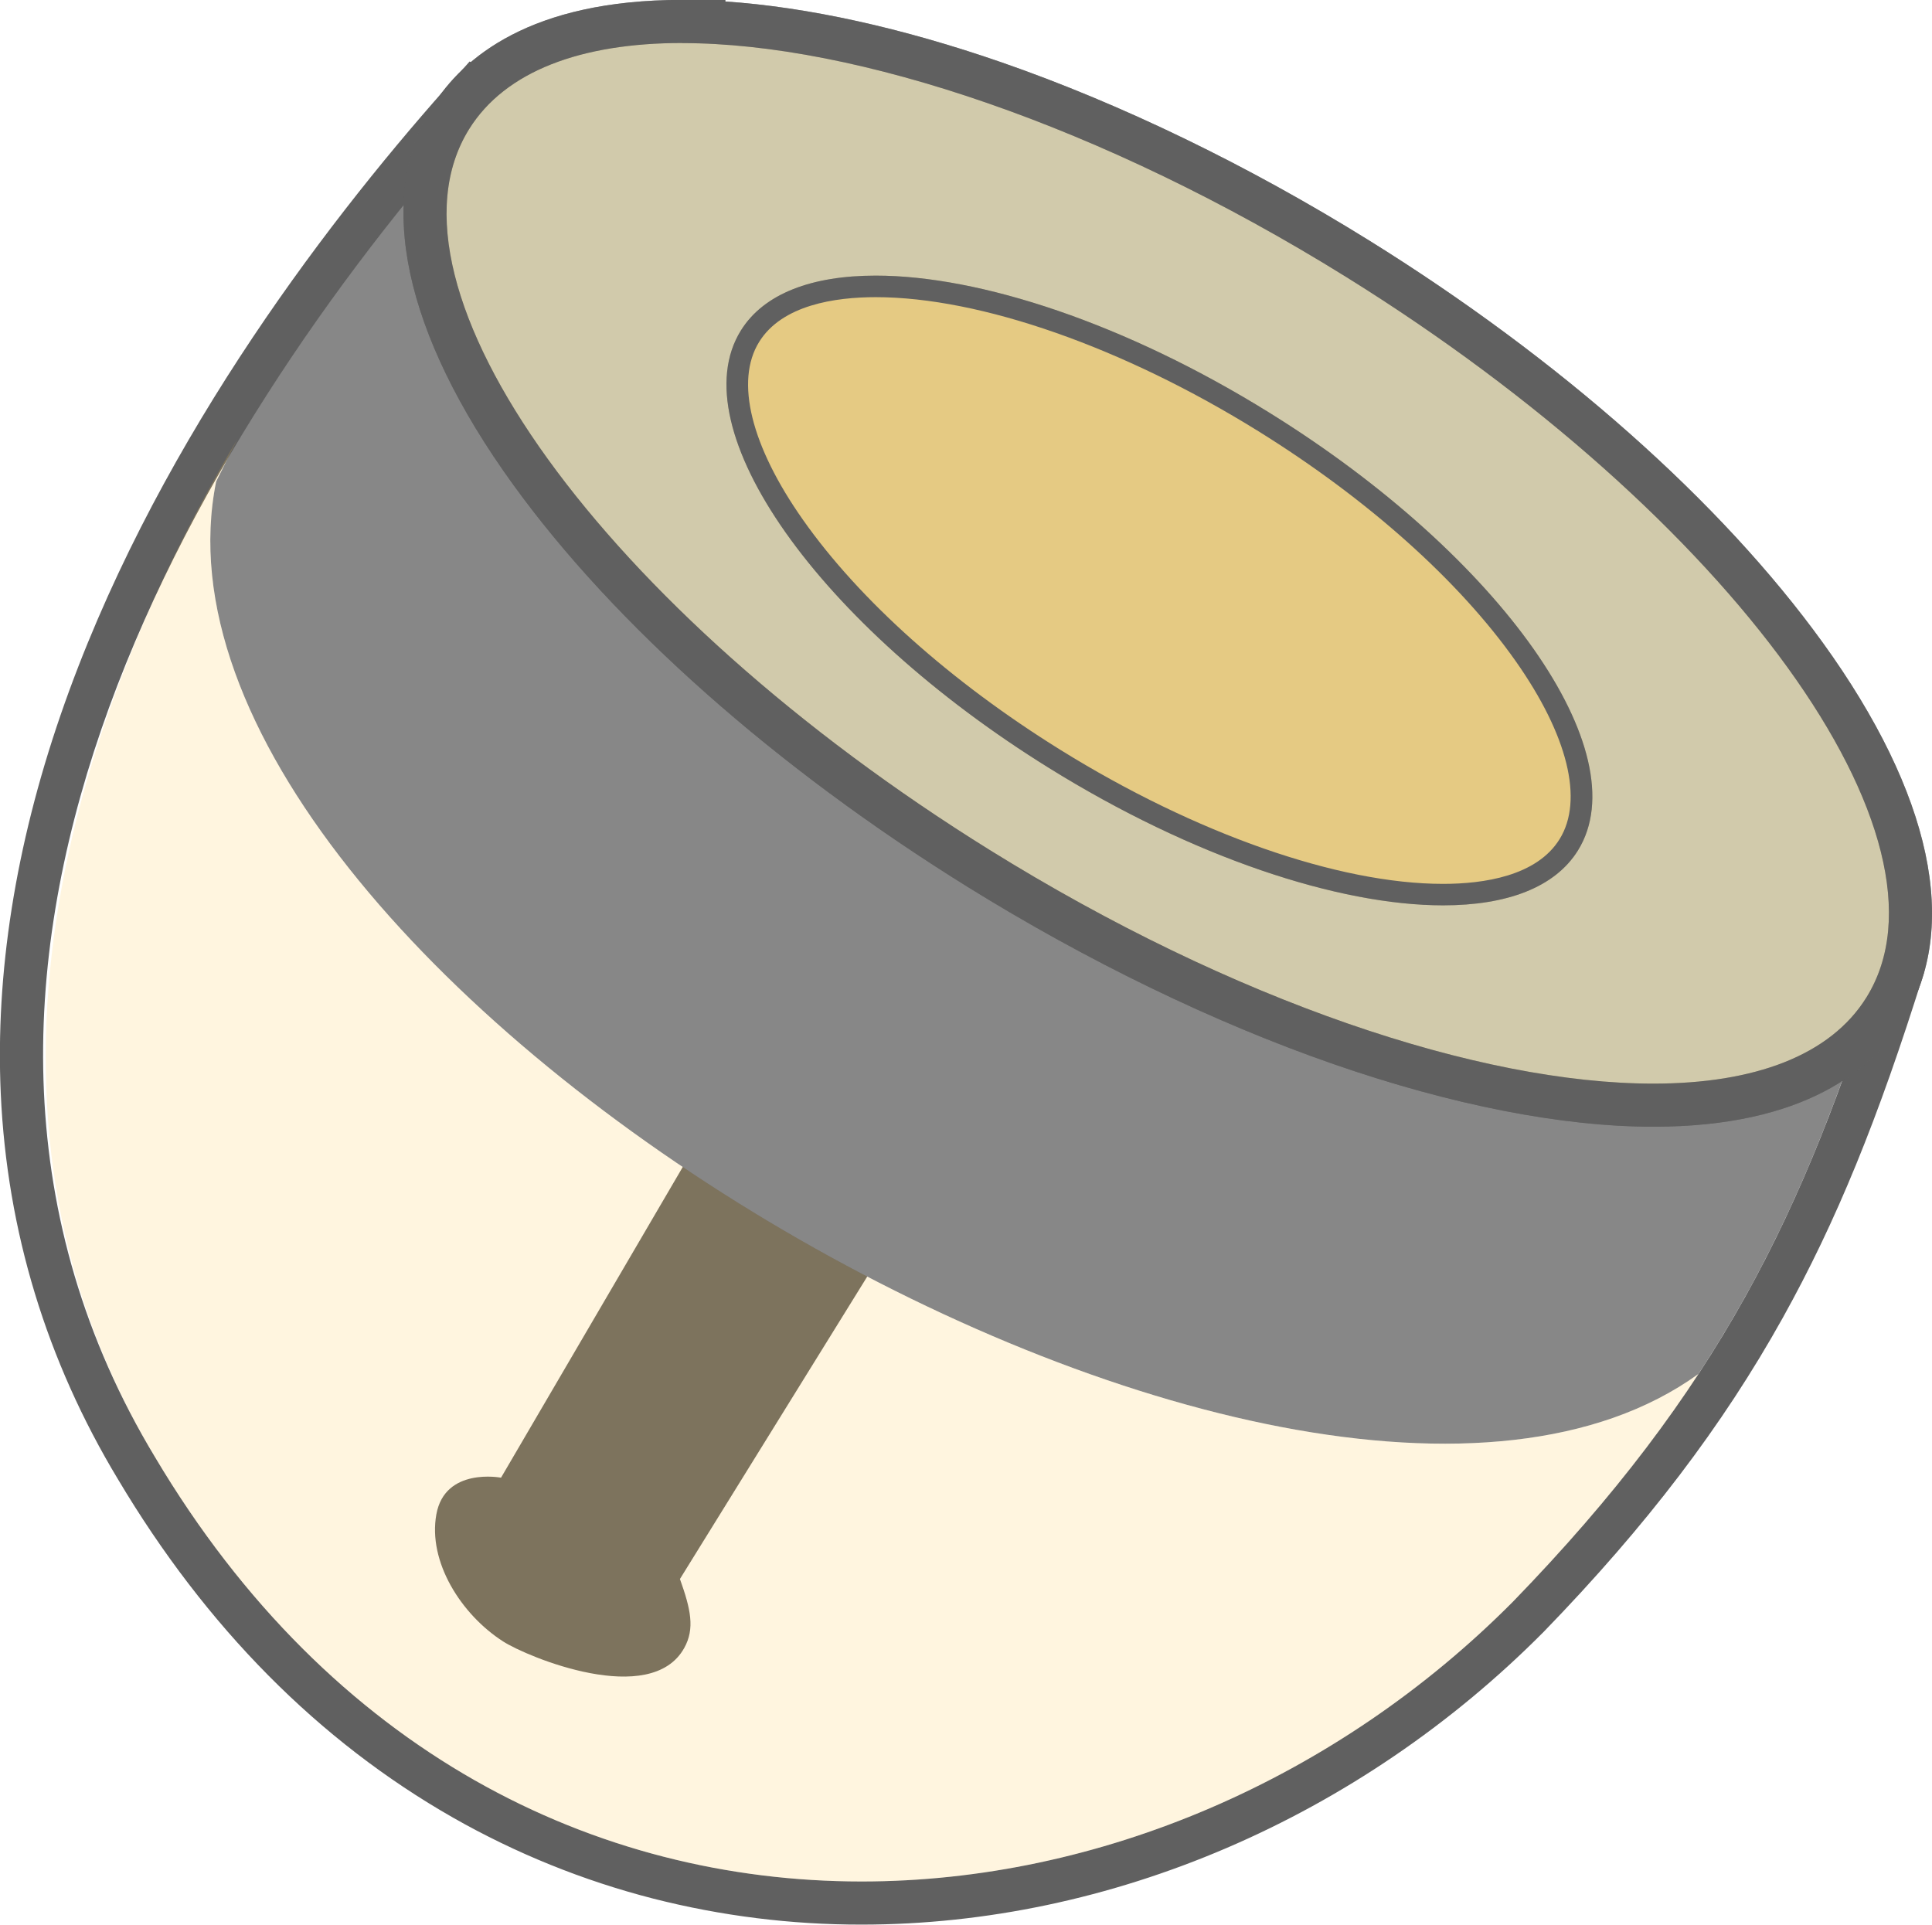
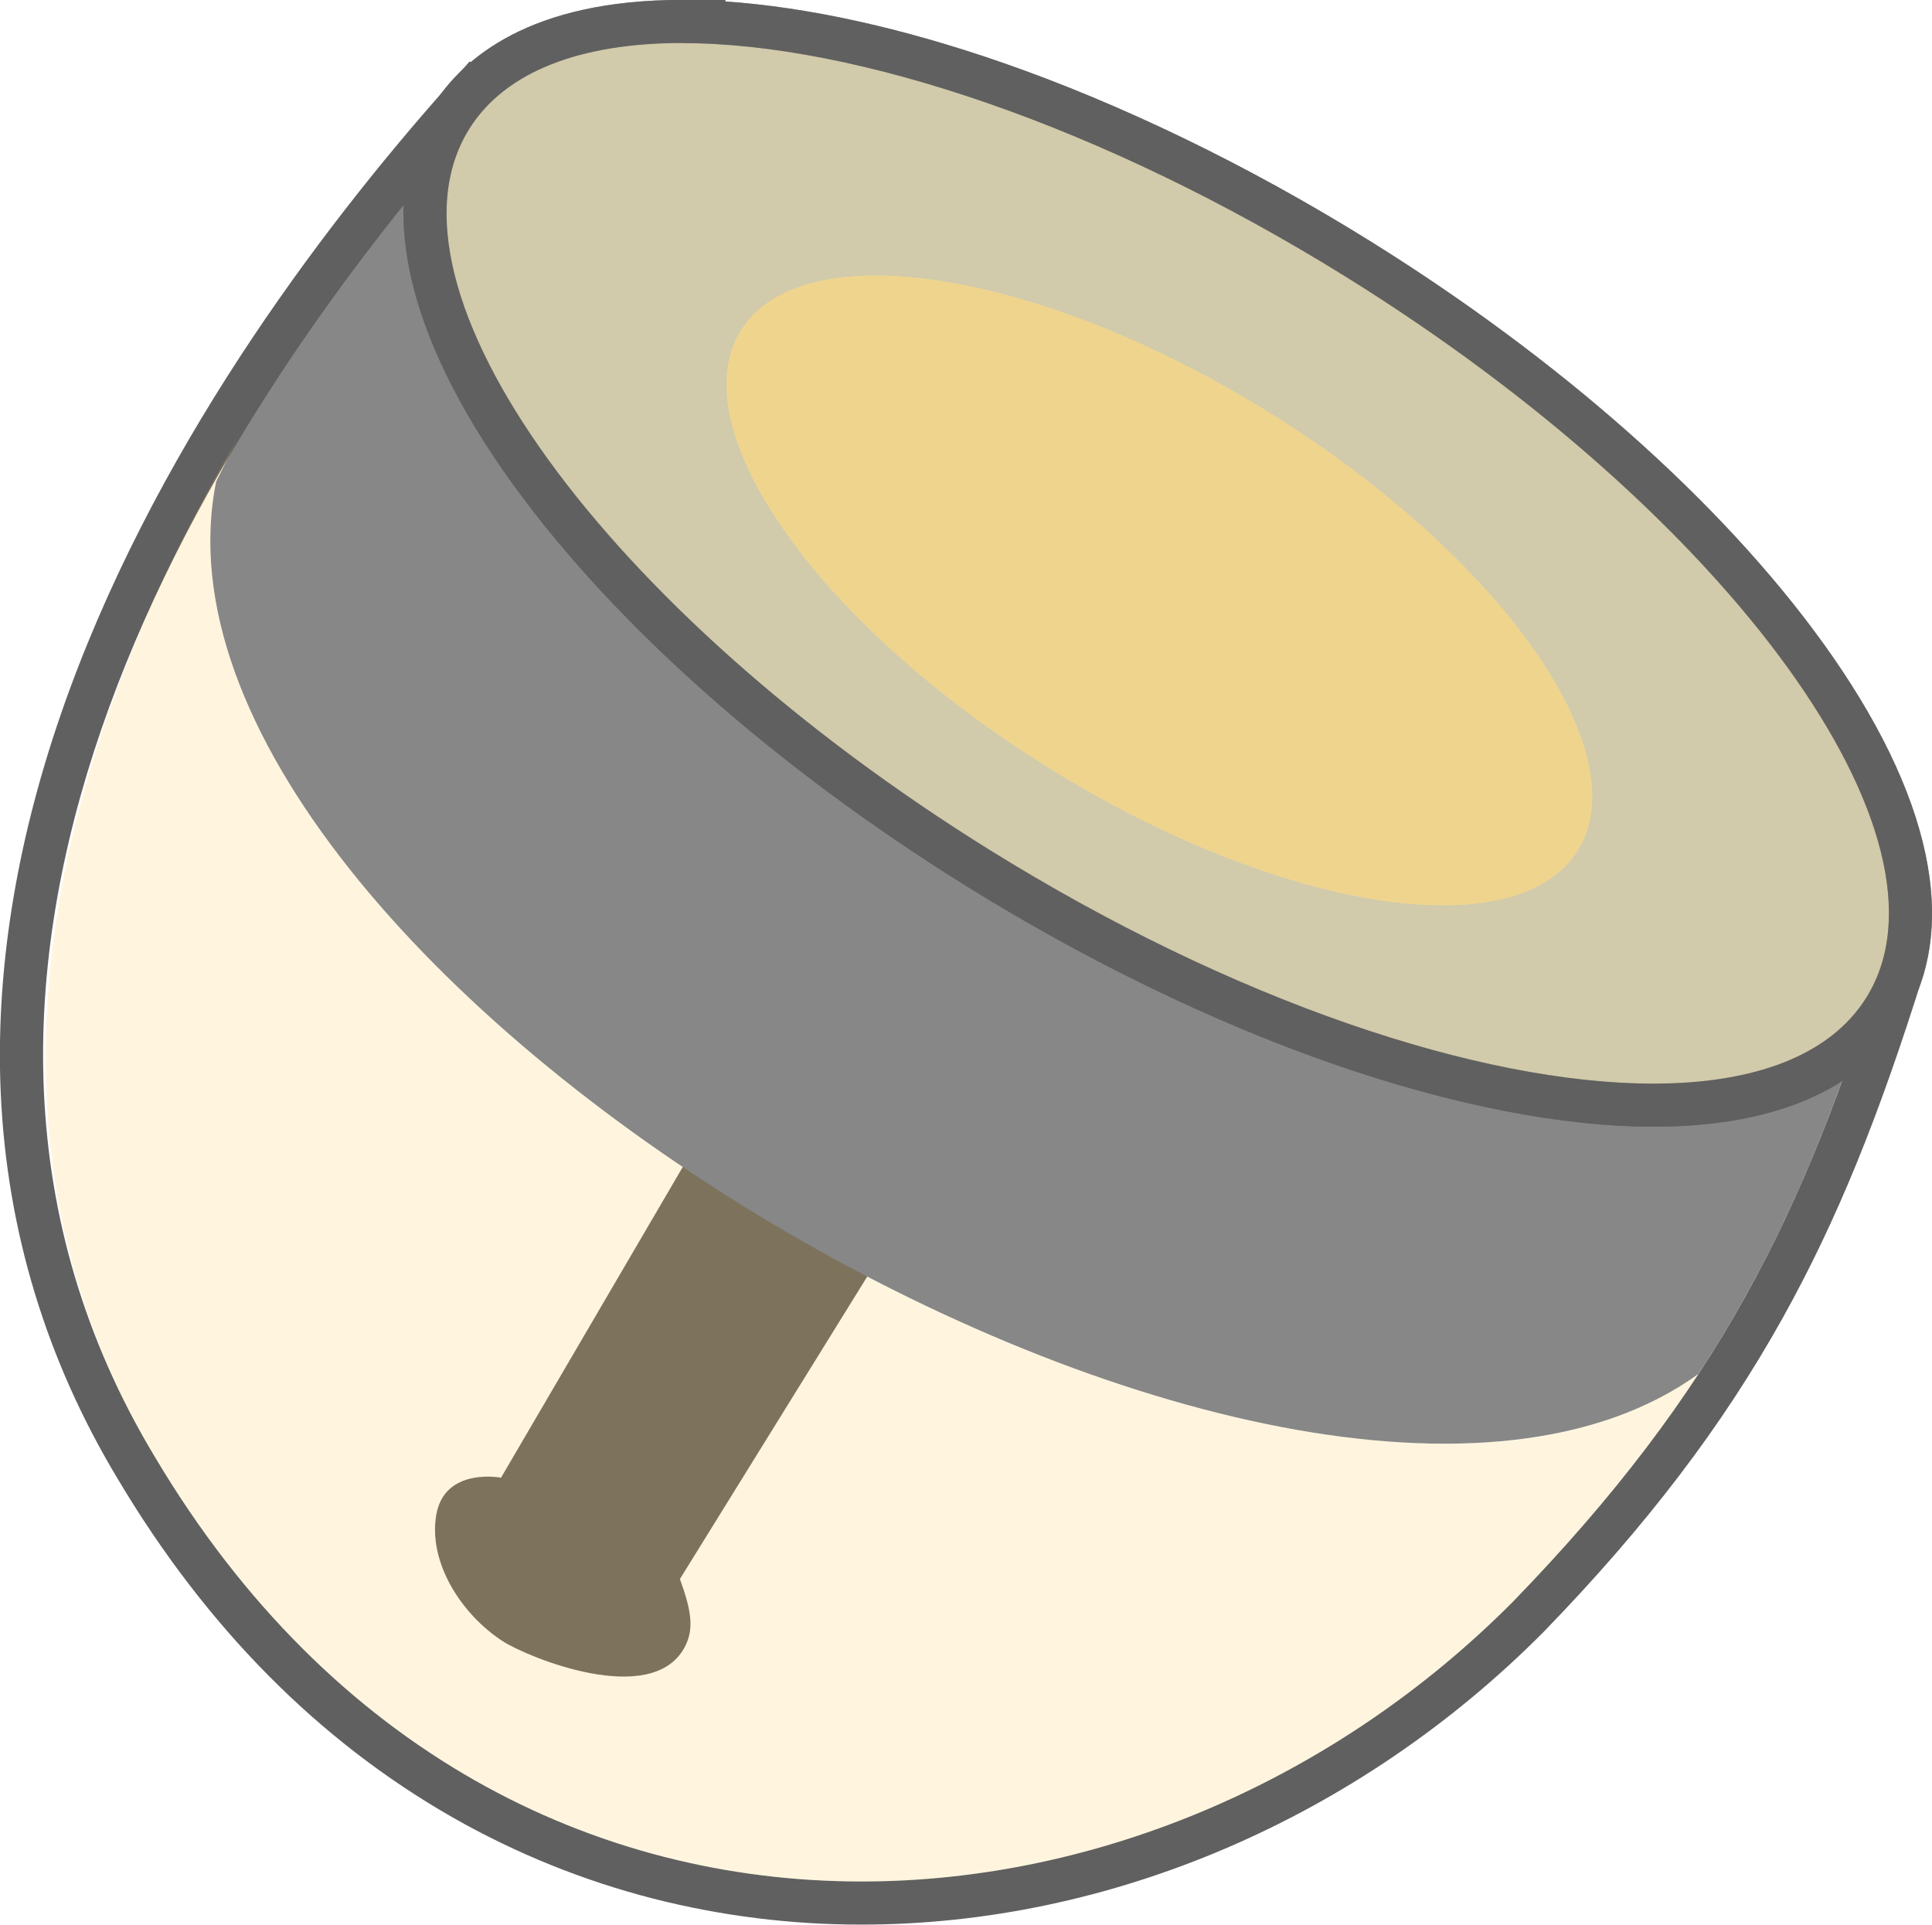
<svg xmlns="http://www.w3.org/2000/svg" viewBox="0 0 896.34 892.91">
  <path d="M448.5,660.5l-93,159s-26-5-30,17,11.5,46.5,31,59c11.29,7.24,68.48,30.93,84,3,5-9,3-18-2-32l96-155Z" transform="translate(-123.05 -133.92)" fill="#606060" />
  <path d="M911,771.4c38.3-58.38,62.38-117.91,85.46-191.89,2.51-8.51-639-403.94-639-403.94a865.13,865.13,0,0,0-124.37,162.2l-9.76,19.55C177.61,584,722.3,907.5,911,771.4Z" transform="translate(-123.05 -133.92)" fill="#878787" />
  <path d="M345,188S999,571,996.49,579.51C959.7,697.44,920.38,778.64,825,877c-81.79,82.35-192.2,129.84-302.24,129.84C399.42,1006.83,276.54,947.15,195,810,61.54,588.72,212,338,345,188m-4.07-25.56L330,174.73c-58.68,66.17-137.33,170.37-178.87,291-20.92,60.77-30.25,119.88-27.72,175.7,2.88,63.57,21.18,123.73,54.38,178.81,40.85,68.67,93.15,121.48,155.48,157a377,377,0,0,0,92.7,37.51,389.1,389.1,0,0,0,96.75,12.1c115.41,0,230.75-49.48,316.43-135.75l.08-.08.09-.09c47.69-49.18,82.91-95.45,110.83-145.59,24.75-44.46,44.31-92.27,65.4-159.86l0-.15,0-.15c1.43-4.84,2.28-14.26-8-22.86-1.62-1.36-3.71-2.93-6.58-4.95-4.84-3.4-11.74-8-21.1-14-16.85-10.77-41.7-26.16-73.85-45.73-54-32.86-129.45-78.05-224.26-134.3C520.52,267.63,356.74,171.7,355.11,170.74l-14.18-8.3Z" transform="translate(-123.05 -133.92)" fill="#606060" />
  <path d="M890.09,646.62c-85.32,0-202.38-41.09-313.15-109.91-87.66-54.46-161.48-119.81-207.85-184-48.15-66.65-61.26-124.94-36.92-164.13,18.16-29.22,55.29-44.67,107.38-44.67,85.32,0,202.38,41.09,313.15,109.9,87.66,54.47,161.48,119.81,207.84,184,48.16,66.66,61.27,125,36.93,164.13C979.31,631.17,942.18,646.62,890.09,646.62Z" transform="translate(-123.05 -133.92)" fill="#bdccd4" />
  <path d="M439.55,153.92c80.37,0,194.73,38.11,307.87,108.4,179,111.23,287.17,260.92,241.55,334.35-16.79,27-52.07,40-98.88,40-80.37,0-194.74-38.11-307.87-108.4C403.19,417,295.05,267.3,340.67,193.87c16.79-27,52.07-40,98.88-40m20-20h-20c-70.41,0-101.87,26.86-115.87,49.4C297.05,226.18,310.3,288.42,361,358.58c47.11,65.21,121.93,131.49,210.67,186.63,55.81,34.67,114.67,63.19,170.22,82.46,54.58,18.94,105.83,29,148.21,29,70.4,0,101.87-26.87,115.87-49.4,26.63-42.86,13.38-105.1-37.31-175.26C921.54,366.75,846.72,300.47,758,245.33c-55.81-34.67-114.67-63.19-170.22-82.46-46.25-16.05-90.11-25.69-128.21-28.26v-.69Z" transform="translate(-123.05 -133.92)" fill="#606060" />
-   <path d="M792.54,549c-49.37,0-116.72-23.53-180.16-62.94C561.08,454.18,518.16,415.8,491.54,378c-25.4-36.08-32.88-68.18-20.51-88.09,11.87-19.1,38.27-23.11,58.32-23.11,49.37,0,116.71,23.53,180.15,62.95,51.31,31.87,94.23,70.25,120.85,108.07,25.4,36.07,32.87,68.17,20.51,88.08C839,545,812.59,549,792.54,549Z" transform="translate(-123.05 -133.92)" fill="#bdccd4" />
-   <path d="M529.36,271.79c48.47,0,114.82,23.25,177.5,62.19,50.75,31.53,93.16,69.43,119.4,106.7,24.19,34.36,31.61,64.45,20.35,82.57C836,540.4,811.32,544,792.54,544,744.06,544,677.7,520.75,615,481.81c-50.75-31.53-93.15-69.42-119.4-106.7-24.18-34.35-31.6-64.45-20.34-82.57,10.65-17.15,35.28-20.75,54.08-20.75h0m0-10c-29.49,0-51.87,8.26-62.57,25.47-28.27,45.52,35.73,136.42,143,203,66.67,41.42,134.34,63.7,182.8,63.7,29.48,0,51.87-8.25,62.56-25.47,28.28-45.51-35.73-136.42-143-203-66.66-41.42-134.33-63.7-182.79-63.7Z" transform="translate(-123.05 -133.92)" fill="#606060" />
+   <ellipse cx="660.94" cy="407.9" rx="97.02" ry="228.58" transform="translate(-157.38 620.12) rotate(-58.15)" fill="#d6e7f0" />
  <g opacity="0.6">
    <path d="M911,771.4C722.3,907.5,177.61,584,223.35,357.32l9.76-19.55C149.26,479.46,102.51,656.64,195,810c154.3,259.52,456.54,241.65,630,67,39.18-40.41,68.9-77.92,92.87-116.27C915.64,764.28,913.37,767.85,911,771.4Z" transform="translate(-123.05 -133.92)" fill="#ffc84d" opacity="0.3" />
    <path d="M890.09,646.62c-85.32,0-202.38-41.09-313.15-109.91-87.66-54.46-161.48-119.81-207.85-184-48.15-66.65-61.26-124.94-36.92-164.13,18.16-29.22,55.29-44.67,107.38-44.67,85.32,0,202.38,41.09,313.15,109.9,87.66,54.47,161.48,119.81,207.84,184,48.16,66.66,61.27,125,36.93,164.13C979.31,631.17,942.18,646.62,890.09,646.62Z" transform="translate(-123.05 -133.92)" fill="#ffc84d" opacity="0.5" />
    <path d="M439.55,153.92c80.37,0,194.73,38.11,307.87,108.4,179,111.23,287.17,260.92,241.55,334.35-16.79,27-52.07,40-98.88,40-80.37,0-194.74-38.11-307.87-108.4C403.19,417,295.05,267.3,340.67,193.87c16.79-27,52.07-40,98.88-40m20-20h-20c-70.41,0-101.87,26.86-115.87,49.4C297.05,226.18,310.3,288.42,361,358.58c47.11,65.21,121.93,131.49,210.67,186.63,55.81,34.67,114.67,63.19,170.22,82.46,54.58,18.94,105.83,29,148.21,29,70.4,0,101.87-26.87,115.87-49.4,26.63-42.86,13.38-105.1-37.31-175.26C921.54,366.75,846.72,300.47,758,245.33c-55.81-34.67-114.67-63.19-170.22-82.46-46.25-16.05-90.11-25.69-128.21-28.26v-.69Z" transform="translate(-123.05 -133.92)" fill="#606060" />
-     <path d="M792.54,549c-49.37,0-116.72-23.53-180.16-62.94C561.08,454.18,518.16,415.8,491.54,378c-25.4-36.08-32.88-68.18-20.51-88.09,11.87-19.1,38.27-23.11,58.32-23.11,49.37,0,116.71,23.53,180.15,62.95,51.31,31.87,94.23,70.25,120.85,108.07,25.4,36.07,32.87,68.17,20.51,88.08C839,545,812.59,549,792.54,549Z" transform="translate(-123.05 -133.92)" fill="#ffc84d" />
-     <path d="M529.36,271.79c48.47,0,114.82,23.25,177.5,62.19,50.75,31.53,93.16,69.43,119.4,106.7,24.19,34.36,31.61,64.45,20.35,82.57C836,540.4,811.32,544,792.54,544,744.06,544,677.7,520.75,615,481.81c-50.75-31.53-93.15-69.42-119.4-106.7-24.18-34.35-31.6-64.45-20.34-82.57,10.65-17.15,35.28-20.75,54.08-20.75h0m0-10c-29.49,0-51.87,8.26-62.57,25.47-28.27,45.52,35.73,136.42,143,203,66.67,41.42,134.34,63.7,182.8,63.7,29.48,0,51.87-8.25,62.56-25.47,28.28-45.51-35.73-136.42-143-203-66.66-41.42-134.33-63.7-182.79-63.7Z" transform="translate(-123.05 -133.92)" fill="#606060" />
+     <ellipse cx="660.94" cy="407.9" rx="97.02" ry="228.58" transform="translate(-157.38 620.12) rotate(-58.15)" fill="#ffc84d" />
  </g>
</svg>
